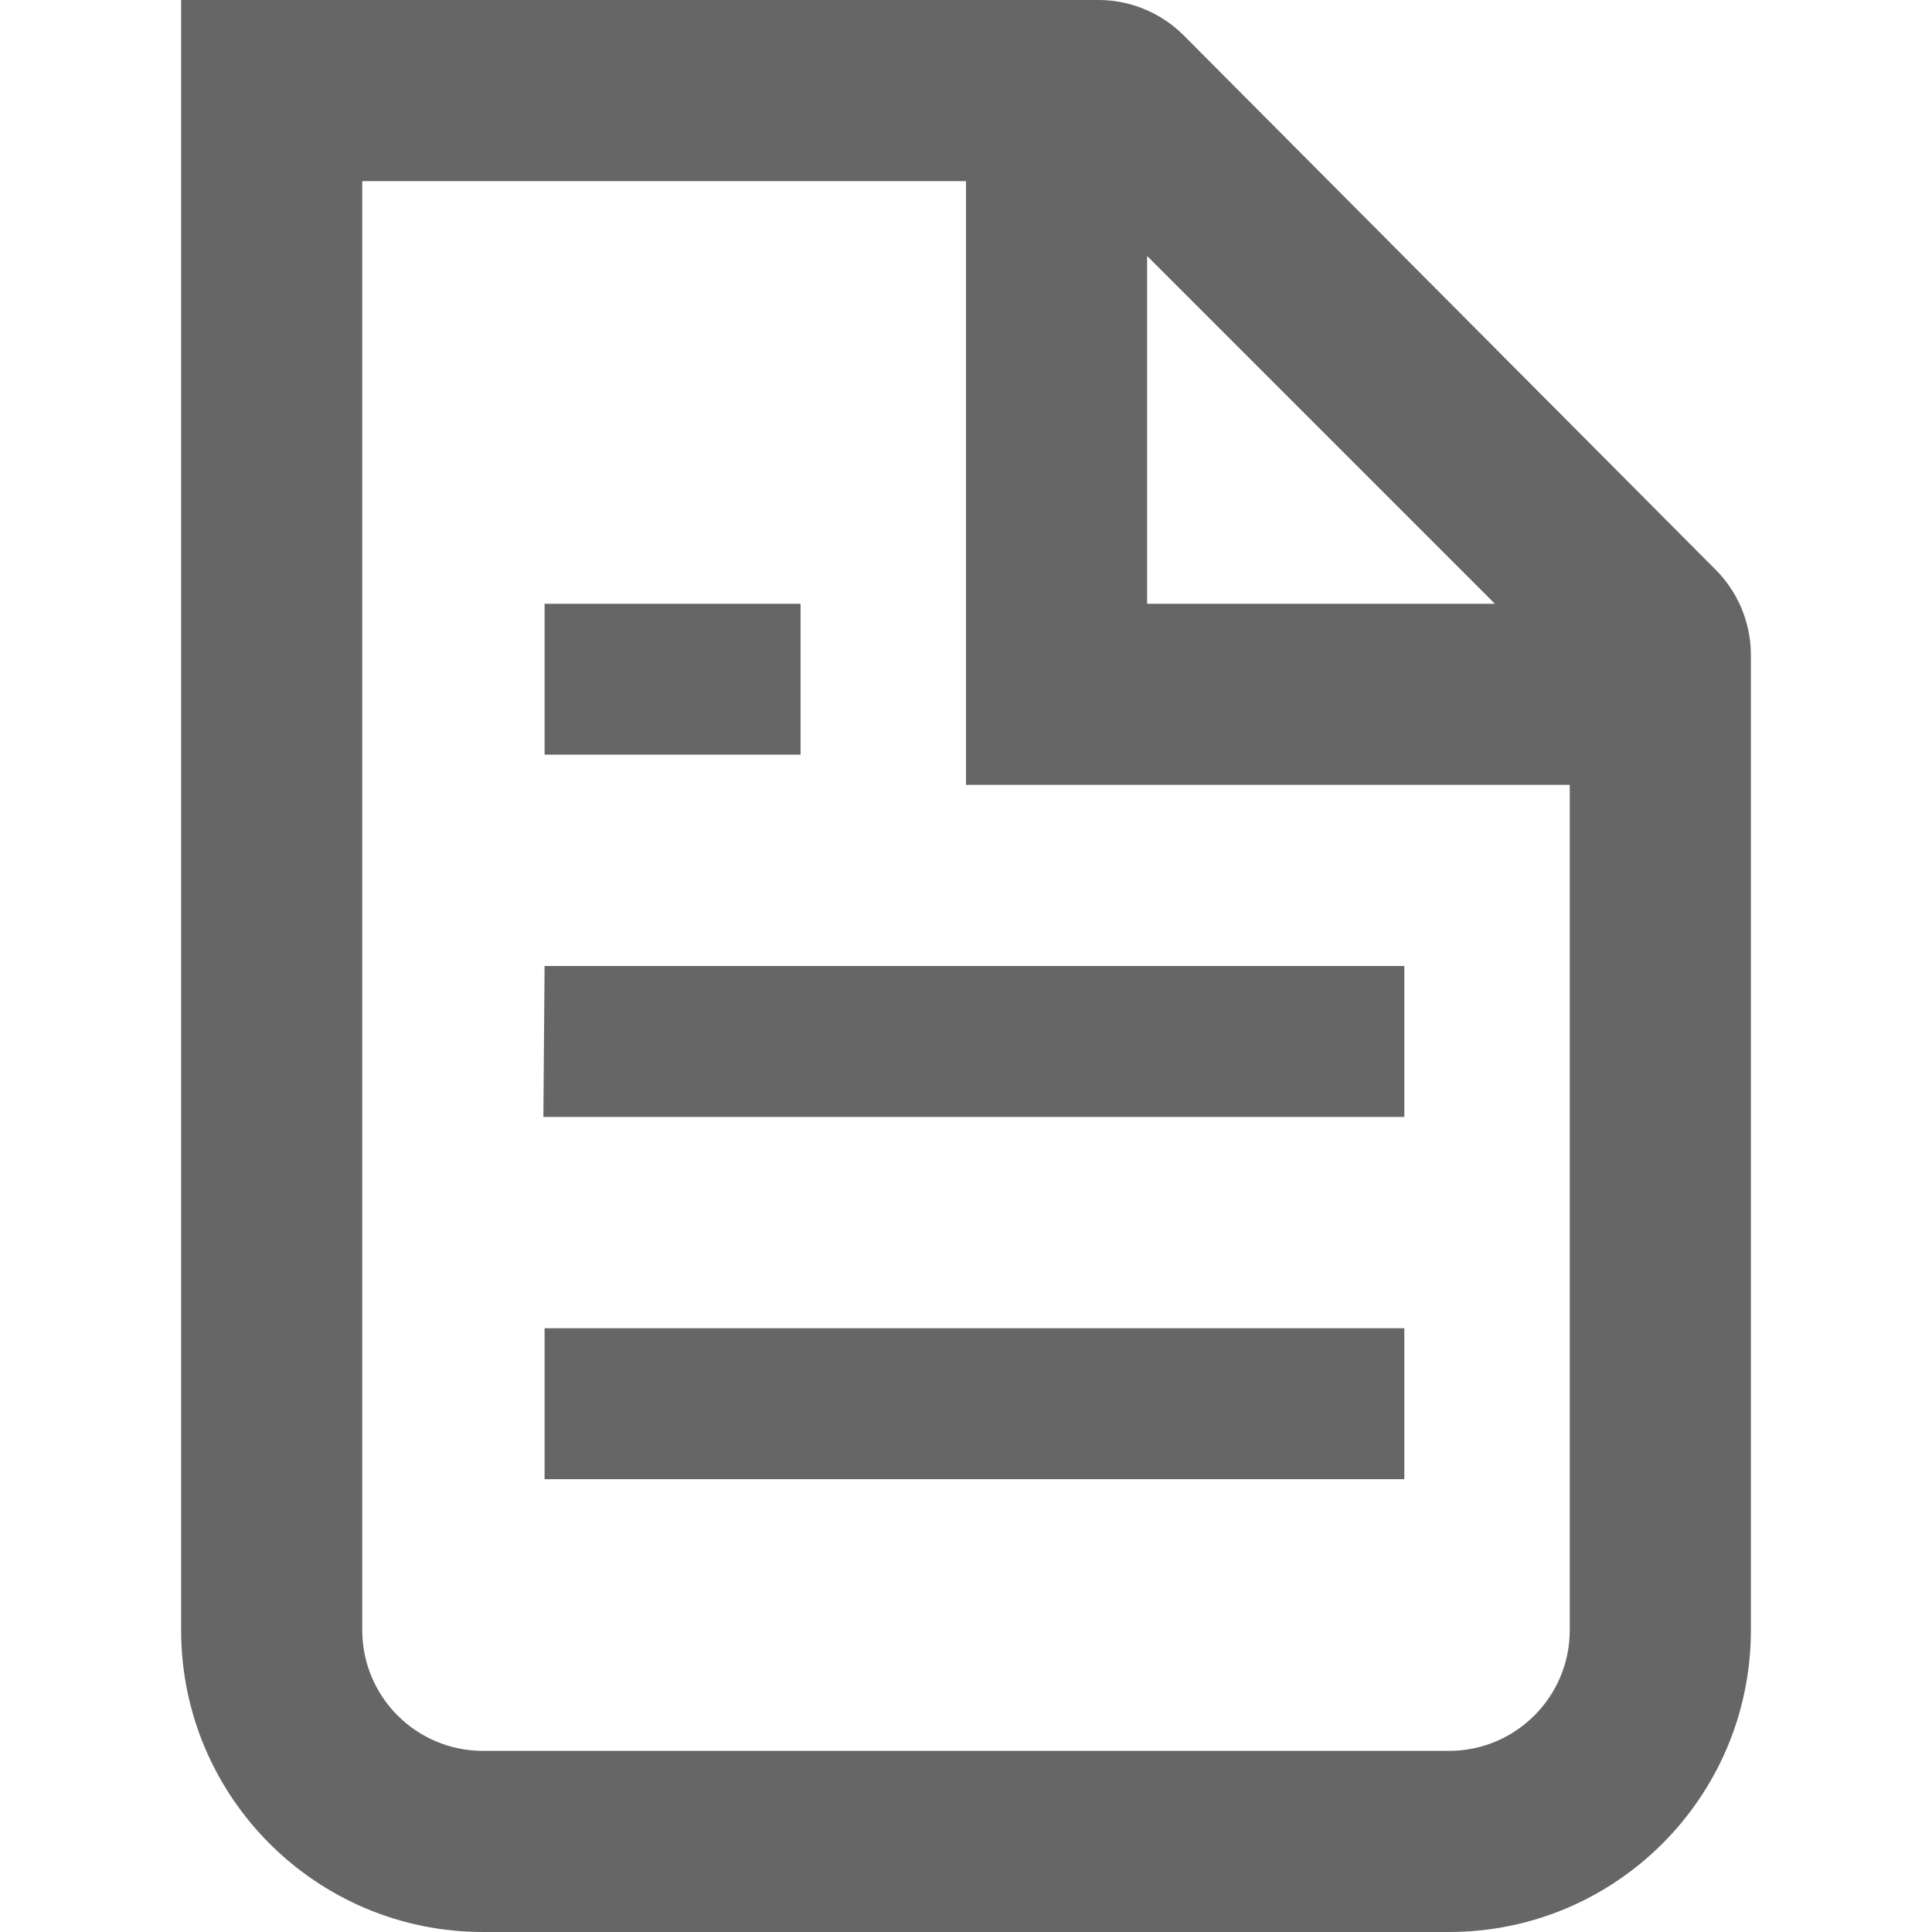
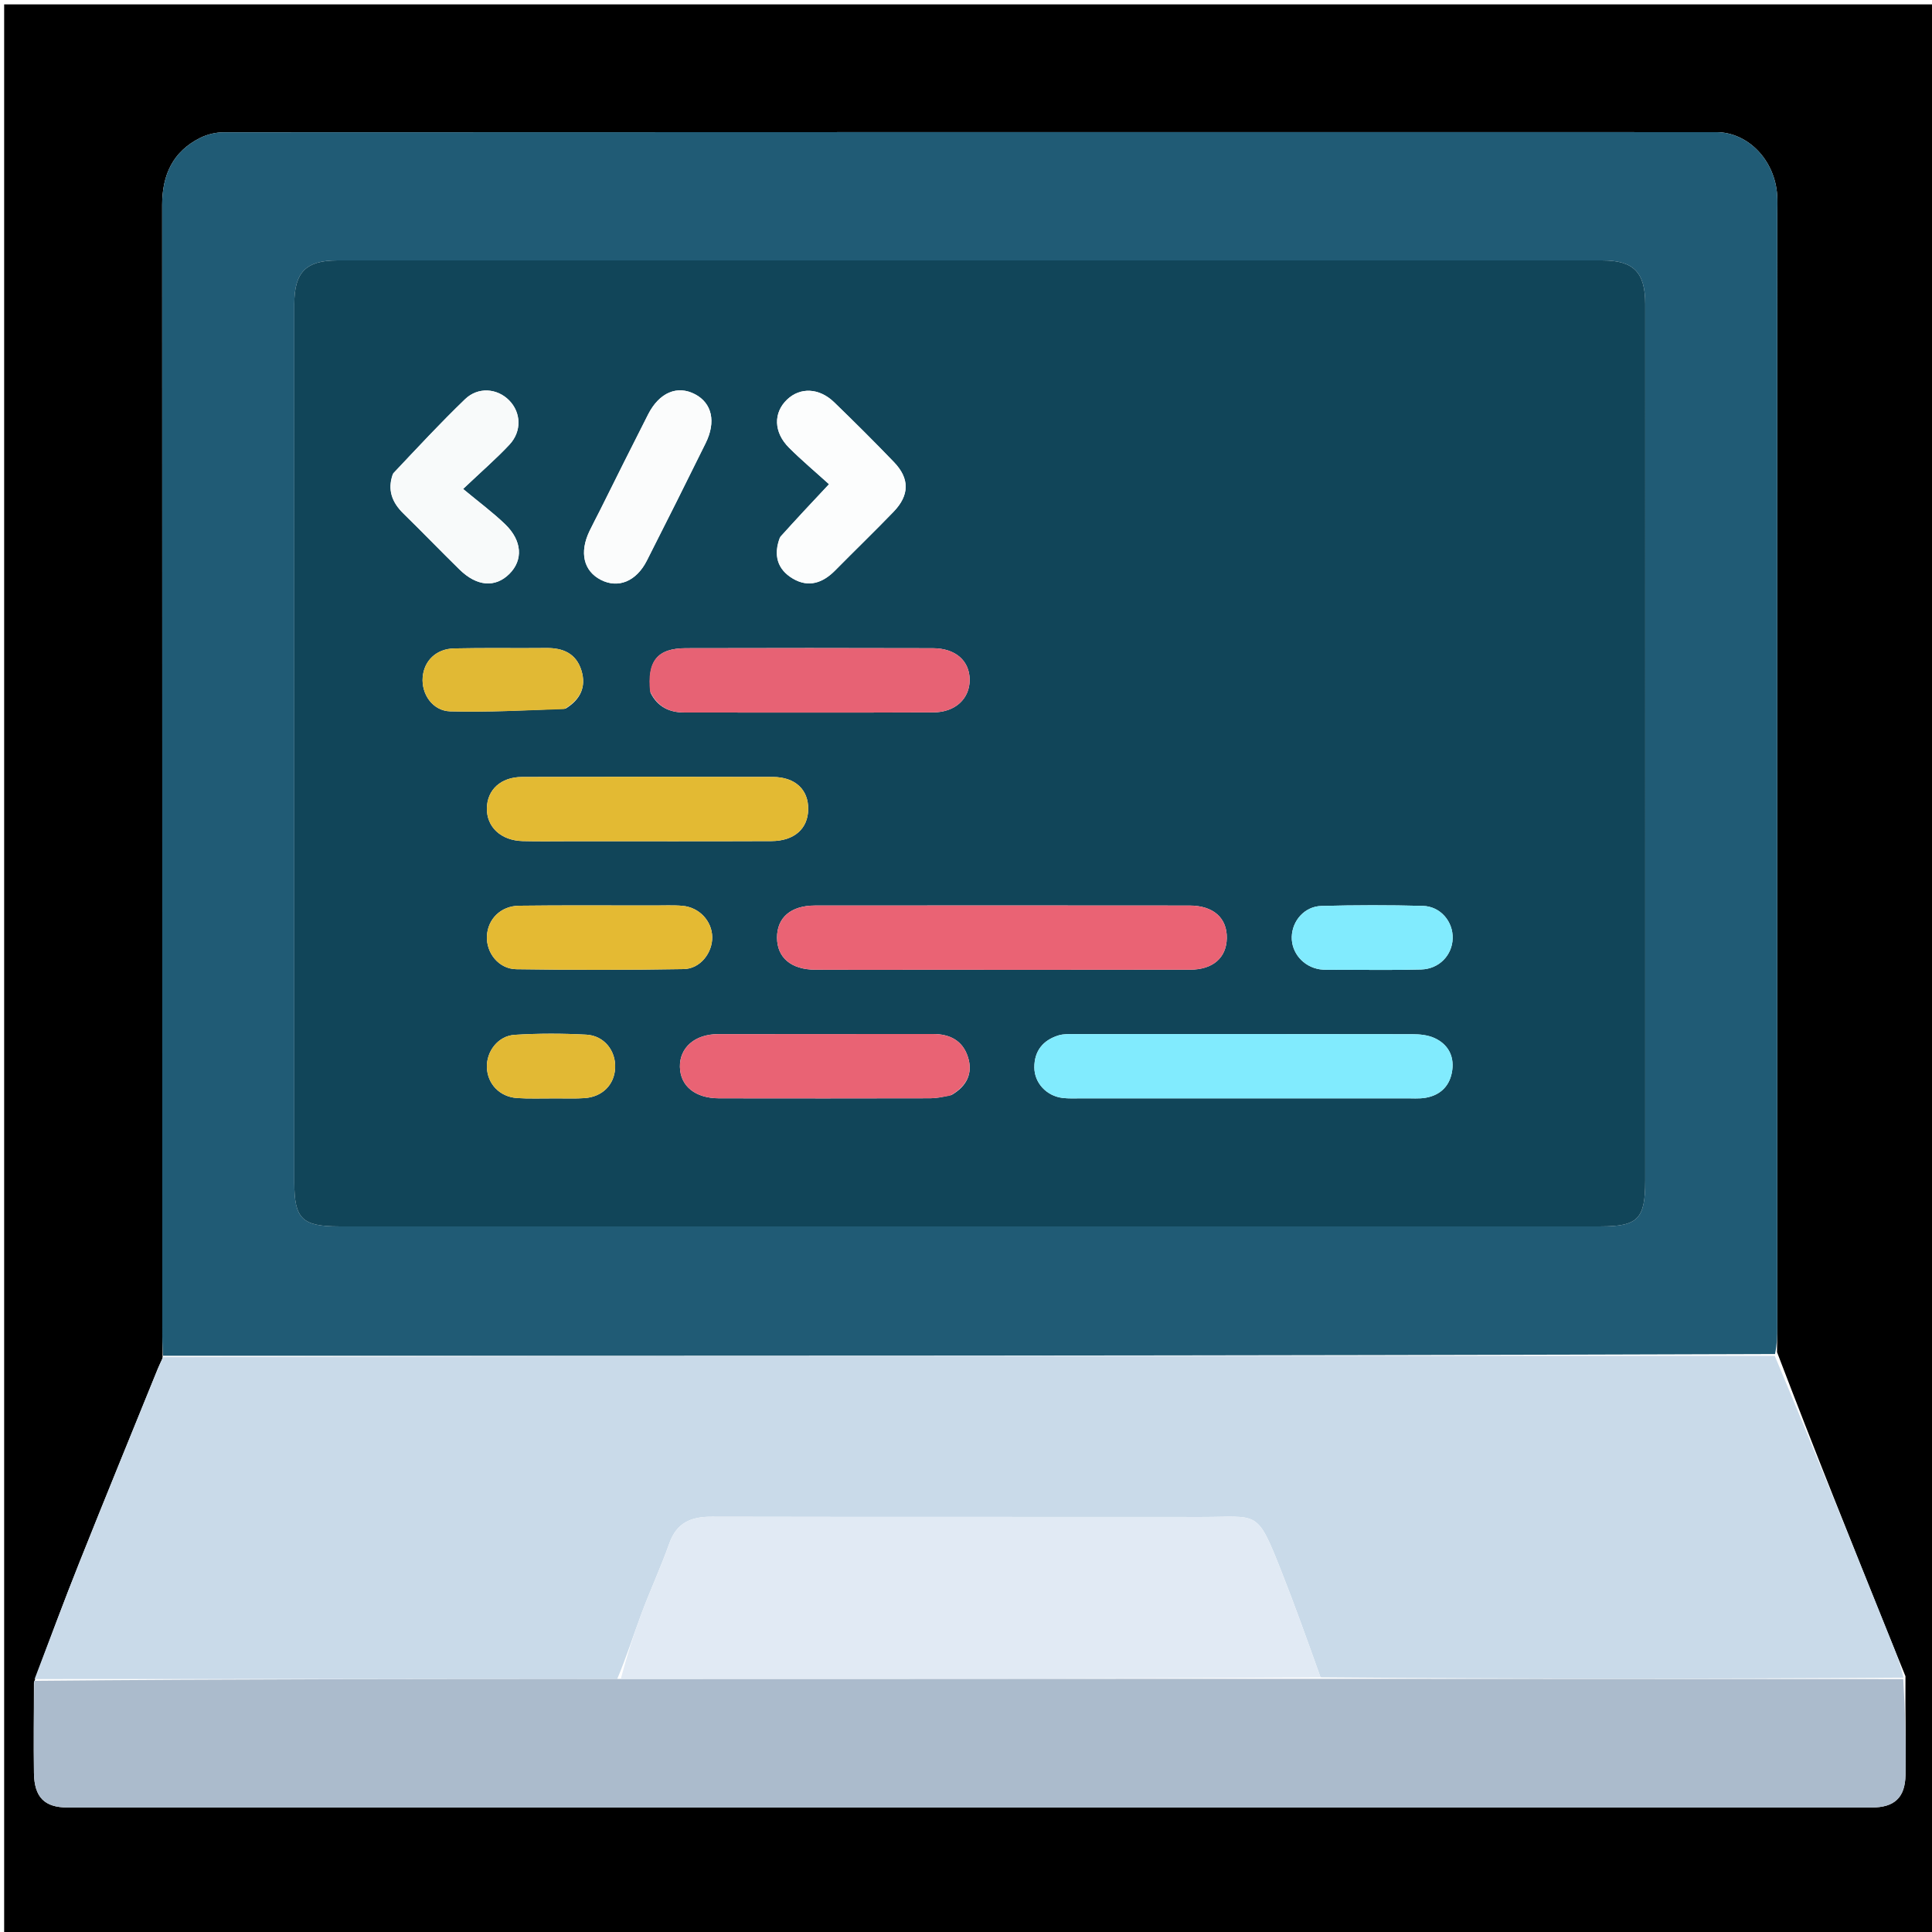
- <svg xmlns="http://www.w3.org/2000/svg" fill="none" viewBox="0 0 16 16">
-   <path d="M14.5 13.5V5.41a1 1 0 0 0-.3-.7L9.8.29A1 1 0 0 0 9.08 0H1.5v13.5A2.5 2.5 0 0 0 4 16h8a2.5 2.5 0 0 0 2.5-2.5m-1.5 0v-7H8v-5H3v12a1 1 0 0 0 1 1h8a1 1 0 0 0 1-1M9.5 5V2.12L12.38 5zM5.13 5h-.62v1.25h2.12V5zm-.62 3h7.12v1.25H4.5zm.62 3h-.62v1.25h7.12V11z" clip-rule="evenodd" fill="#666" fill-rule="evenodd" />
+ <svg xmlns="http://www.w3.org/2000/svg" version="1.1" id="Layer_1" x="0px" y="0px" width="100%" viewBox="0 0 512 512" enable-background="new 0 0 512 512" xml:space="preserve">
+   <path fill="#000000" opacity="1" stroke="none" d=" M513,198   C513,303.308 513,408.115 513,512.962   C342.401,512.962 171.801,512.962 1.101,512.962   C1.101,342.442 1.101,171.884 1.101,1.163   C171.667,1.163 342.333,1.163 513,1.163   C513,66.532 513,132.016 513,198  M8.995,445.899   C8.988,453.894 8.893,461.89 9,469.883   C9.086,476.282 11.807,479.002 17.869,479.002   C177.269,479.01 336.669,479.009 496.069,479.002   C501.977,479.002 504.869,476.417 504.974,470.439   C505.122,461.953 504.901,453.46 504.968,444.219   C503.645,440.955 502.314,437.693 501,434.426   C490.925,409.383 480.854,384.34 470.932,358.332   C470.954,356.166 470.997,354 470.997,351.834   C471,253.339 471,154.844 471,56.349   C471,54.849 471.069,53.345 470.981,51.85   C470.428,42.508 463.296,35.016 454.763,35.015   C322.937,34.994 191.11,34.993 59.284,35.06   C57.22,35.061 54.975,35.59 53.126,36.504   C45.808,40.119 42.97,46.344 42.973,54.321   C43.014,154.316 42.999,254.31 43.009,354.305   C43.01,355.967 43.147,357.63 43.087,360.009   C42.675,360.886 42.221,361.745 41.857,362.64   C34.907,379.764 27.9,396.864 21.052,414.028   C16.957,424.29 13.116,434.653 8.995,445.899  z" />
+   <path fill="#205B75" opacity="1" stroke="none" d=" M43.22,359.292   C43.147,357.63 43.01,355.967 43.009,354.305   C42.999,254.31 43.014,154.316 42.973,54.321   C42.97,46.344 45.808,40.119 53.126,36.504   C54.975,35.59 57.22,35.061 59.284,35.06   C191.11,34.993 322.937,34.994 454.763,35.015   C463.296,35.016 470.428,42.508 470.981,51.85   C471.069,53.345 471,54.849 471,56.349   C471,154.844 471,253.339 470.997,351.834   C470.997,354 470.954,356.166 470.401,358.833   C327.654,359.32 185.437,359.306 43.22,359.292  M436.005,141.5   C436.005,121.175 436.009,100.85 436.003,80.525   C436.001,72.19 432.926,69.022 424.686,69.021   C312.898,69.01 201.11,69.01 89.322,69.021   C81.073,69.022 77.997,72.183 77.997,80.515   C77.994,158.151 77.993,235.786 77.996,313.421   C77.997,322.979 80.069,325.012 89.812,325.012   C201.267,325.015 312.721,325.015 424.176,325.012   C434.075,325.012 436.004,323.037 436.004,312.931   C436.006,256.12 436.005,199.31 436.005,141.5  z" />
+   <path fill="#C9DAE9" opacity="1" stroke="none" d=" M43.153,359.651   C185.437,359.306 327.654,359.32 470.326,359.315   C480.854,384.34 490.925,409.383 501,434.426   C502.314,437.693 503.645,440.955 504.445,444.597   C452.597,444.95 401.272,444.925 349.961,444.515   C346.487,434.801 343.142,425.415 339.48,416.156   C333.025,399.835 333.469,402.035 318.564,402.017   C275.238,401.966 231.912,402.041 188.586,401.946   C183.148,401.934 179.337,403.5 177.386,408.993   C175.159,415.262 172.352,421.323 170.019,427.558   C167.877,433.282 166.03,439.116 163.581,444.925   C111.794,444.956 60.478,444.963 9.161,444.971   C13.116,434.653 16.957,424.29 21.052,414.028   C27.9,396.864 34.907,379.764 41.857,362.64   C42.221,361.745 42.675,360.886 43.153,359.651  z" />
+   <path fill="#ABBBCC" opacity="1" stroke="none" d=" M9.078,445.435   C60.478,444.963 111.794,444.956 164.044,444.947   C226.635,444.931 288.291,444.916 349.947,444.901   C401.272,444.925 452.597,444.95 504.38,444.972   C504.901,453.46 505.122,461.953 504.974,470.439   C504.869,476.417 501.977,479.002 496.069,479.002   C336.669,479.009 177.269,479.01 17.869,479.002   C11.807,479.002 9.086,476.282 9,469.883   C8.893,461.89 8.988,453.894 9.078,445.435  z" />
+   <path fill="#114559" opacity="1" stroke="none" d=" M436.005,142   C436.005,199.31 436.006,256.12 436.004,312.931   C436.004,323.037 434.075,325.012 424.176,325.012   C312.721,325.015 201.267,325.015 89.812,325.012   C80.069,325.012 77.997,322.979 77.996,313.421   C77.993,235.786 77.994,158.151 77.997,80.515   C77.997,72.183 81.073,69.022 89.322,69.021   C201.11,69.01 312.898,69.01 424.686,69.021   C432.926,69.022 436.001,72.19 436.003,80.525   C436.009,100.85 436.005,121.175 436.005,142  M243.5,257   C267.456,257 291.411,257.028 315.367,256.978   C321.452,256.966 325.009,253.81 325.115,248.66   C325.225,243.297 321.584,239.988 315.257,239.981   C282.151,239.946 249.046,239.949 215.94,239.978   C209.562,239.984 205.894,243.198 205.921,248.515   C205.948,253.783 209.659,256.947 216.049,256.986   C224.866,257.04 233.683,257 243.5,257  M372.352,291.078   C374.181,291.039 376.05,291.228 377.831,290.914   C381.893,290.197 384.344,287.592 384.869,283.554   C385.371,279.682 383.616,276.646 380.093,275.066   C378.354,274.286 376.238,274.079 374.291,274.075   C344.508,274.017 314.724,274.03 284.94,274.048   C283.451,274.048 281.878,273.969 280.49,274.399   C276.4,275.667 274.091,278.526 274.111,282.884   C274.129,286.992 277.342,290.432 281.545,290.959   C283.186,291.164 284.867,291.074 286.53,291.074   C314.816,291.08 343.102,291.079 372.352,291.078  M172.409,183.603   C174.249,187.309 177.386,188.822 181.365,188.823   C203.361,188.834 225.357,188.884 247.353,188.789   C253.191,188.764 256.997,185.118 256.973,180.148   C256.949,175.122 253.239,171.801 247.232,171.785   C225.403,171.726 203.573,171.719 181.743,171.781   C174.211,171.803 171.43,175.127 172.409,183.603  M152.502,222.927   C169.819,222.926 187.135,222.971 204.452,222.898   C210.486,222.873 214.1,219.612 214.184,214.503   C214.271,209.282 210.755,205.916 204.785,205.9   C182.64,205.839 160.495,205.839 138.35,205.906   C132.729,205.923 129.119,209.284 129.028,214.165   C128.934,219.157 132.748,222.746 138.517,222.899   C142.843,223.013 147.174,222.925 152.502,222.927  M252.198,290.166   C256.136,287.877 257.92,284.503 256.505,280.095   C255.11,275.746 251.703,274.014 247.219,274.022   C228.229,274.056 209.239,274.005 190.249,274.055   C184.121,274.071 180.082,277.66 180.184,282.735   C180.287,287.82 184.227,291.052 190.553,291.064   C209.21,291.097 227.867,291.089 246.524,291.053   C248.169,291.05 249.813,290.716 252.198,290.166  M104.065,125.728   C102.602,129.849 103.908,133.151 106.919,136.097   C111.921,140.991 116.78,146.031 121.778,150.929   C126.372,155.432 131.238,155.805 134.982,152.093   C138.671,148.434 138.398,143.288 133.858,138.923   C130.539,135.732 126.805,132.973 122.723,129.578   C127.83,124.735 131.628,121.463 135.025,117.817   C138.325,114.274 138.087,109.314 134.934,106.105   C131.766,102.881 126.695,102.461 123.236,105.798   C116.771,112.034 110.641,118.616 104.065,125.728  M206.626,142.571   C204.918,147.084 205.98,150.884 210.102,153.328   C214.272,155.8 218.039,154.498 221.313,151.181   C226.451,145.976 231.716,140.895 236.794,135.632   C241.043,131.228 241.103,126.838 236.915,122.474   C231.737,117.078 226.427,111.805 221.054,106.602   C217.087,102.76 212.052,102.578 208.578,105.898   C204.917,109.397 205.003,114.557 209.097,118.645   C212.472,122.015 216.139,125.092 219.701,128.32   C214.895,133.437 210.933,137.655 206.626,142.571  M172.45,239.964   C160.813,239.97 149.175,239.879 137.54,240.027   C132.677,240.09 129.24,243.604 129.036,248.094   C128.835,252.529 132.158,256.782 136.812,256.852   C151.602,257.077 166.401,257.077 181.191,256.821   C185.568,256.745 188.814,252.522 188.746,248.321   C188.676,244.098 185.343,240.463 180.905,240.057   C178.431,239.831 175.922,239.982 172.45,239.964  M158.945,135.398   C158.04,137.17 157.098,138.924 156.235,140.716   C153.498,146.402 154.646,151.308 159.232,153.666   C163.808,156.018 168.611,154.101 171.418,148.579   C176.678,138.231 181.863,127.845 187.004,117.438   C189.805,111.768 188.683,106.858 184.224,104.496   C179.514,102 174.718,104.006 171.753,109.831   C167.541,118.104 163.401,126.414 158.945,135.398  M149.904,187.781   C153.775,185.42 155.445,182.044 154.07,177.641   C152.679,173.186 149.233,171.685 144.786,171.732   C136.644,171.818 128.498,171.653 120.36,171.837   C115.593,171.945 112.39,175.101 112.018,179.441   C111.633,183.935 114.638,188.4 119.345,188.52   C129.268,188.772 139.21,188.261 149.904,187.781  M354.694,257.003   C361.998,256.995 369.307,257.138 376.605,256.924   C381.401,256.783 384.838,253.145 384.973,248.7   C385.108,244.236 381.752,240.197 377.081,240.073   C368.124,239.835 359.151,239.848 350.194,240.087   C345.739,240.205 342.448,243.993 342.331,248.257   C342.215,252.482 345.375,256.204 349.779,256.883   C351.08,257.084 352.429,256.972 354.694,257.003  M147.465,291.086   C149.965,291.07 152.474,291.188 154.961,291.009   C159.642,290.671 162.797,287.47 163.021,283.057   C163.252,278.489 160.125,274.451 155.382,274.196   C149.071,273.857 142.709,273.846 136.403,274.24   C131.979,274.515 128.876,278.639 129.03,282.895   C129.188,287.251 132.412,290.668 136.994,290.992   C140.145,291.215 143.323,291.068 147.465,291.086  z" />
+   <path fill="#E1EAF4" opacity="1" stroke="none" d=" M349.961,444.515   C288.291,444.916 226.635,444.931 164.515,444.924   C166.03,439.116 167.877,433.282 170.019,427.558   C172.352,421.323 175.159,415.262 177.386,408.993   C179.337,403.5 183.148,401.934 188.586,401.946   C231.912,402.041 275.238,401.966 318.564,402.017   C333.469,402.035 333.025,399.835 339.48,416.156   C343.142,425.415 346.487,434.801 349.961,444.515  z" />
+   <path fill="#EA6374" opacity="1" stroke="none" d=" M243,257   C233.683,257 224.866,257.04 216.049,256.986   C209.659,256.947 205.948,253.783 205.921,248.515   C205.894,243.198 209.562,239.984 215.94,239.978   C249.046,239.949 282.151,239.946 315.257,239.981   C321.584,239.988 325.225,243.297 325.115,248.66   C325.009,253.81 321.452,256.966 315.367,256.978   C291.411,257.028 267.456,257 243,257  z" />
+   <path fill="#81EBFE" opacity="1" stroke="none" d=" M371.87,291.079   C343.102,291.079 314.816,291.08 286.53,291.074   C284.867,291.074 283.186,291.164 281.545,290.959   C277.342,290.432 274.129,286.992 274.111,282.884   C274.091,278.526 276.4,275.667 280.49,274.399   C281.878,273.969 283.451,274.048 284.94,274.048   C314.724,274.03 344.508,274.017 374.291,274.075   C376.238,274.079 378.354,274.286 380.093,275.066   C383.616,276.646 385.371,279.682 384.869,283.554   C384.344,287.592 381.893,290.197 377.831,290.914   C376.05,291.228 374.181,291.039 371.87,291.079  z" />
+   <path fill="#E76274" opacity="1" stroke="none" d=" M172.268,183.223   C171.43,175.127 174.211,171.803 181.743,171.781   C203.573,171.719 225.403,171.726 247.232,171.785   C253.239,171.801 256.949,175.122 256.973,180.148   C256.997,185.118 253.191,188.764 247.353,188.789   C225.357,188.884 203.361,188.834 181.365,188.823   C177.386,188.822 174.249,187.309 172.268,183.223  z" />
+   <path fill="#E3BA33" opacity="1" stroke="none" d=" M152.003,222.927   C147.174,222.925 142.843,223.013 138.517,222.899   C132.748,222.746 128.934,219.157 129.028,214.165   C129.119,209.284 132.729,205.923 138.35,205.906   C160.495,205.839 182.64,205.839 204.785,205.9   C210.755,205.916 214.271,209.282 214.184,214.503   C214.1,219.612 210.486,222.873 204.452,222.898   C187.135,222.971 169.819,222.926 152.003,222.927  z" />
+   <path fill="#E96374" opacity="1" stroke="none" d=" M251.827,290.351   C249.813,290.716 248.169,291.05 246.524,291.053   C227.867,291.089 209.21,291.097 190.553,291.064   C184.227,291.052 180.287,287.82 180.184,282.735   C180.082,277.66 184.121,274.071 190.249,274.055   C209.239,274.005 228.229,274.056 247.219,274.022   C251.703,274.014 255.11,275.746 256.505,280.095   C257.92,284.503 256.136,287.877 251.827,290.351  z" />
+   <path fill="#F8FAFA" opacity="1" stroke="none" d=" M104.218,125.391   C110.641,118.616 116.771,112.034 123.236,105.798   C126.695,102.461 131.766,102.881 134.934,106.105   C138.087,109.314 138.325,114.274 135.025,117.817   C131.628,121.463 127.83,124.735 122.723,129.578   C126.805,132.973 130.539,135.732 133.858,138.923   C138.398,143.288 138.671,148.434 134.982,152.093   C131.238,155.805 126.372,155.432 121.778,150.929   C116.78,146.031 111.921,140.991 106.919,136.097   C103.908,133.151 102.602,129.849 104.218,125.391  z" />
+   <path fill="#FCFDFD" opacity="1" stroke="none" d=" M206.798,142.222   C210.933,137.655 214.895,133.437 219.701,128.32   C216.139,125.092 212.472,122.015 209.097,118.645   C205.003,114.557 204.917,109.397 208.578,105.898   C212.052,102.578 217.087,102.76 221.054,106.602   C226.427,111.805 231.737,117.078 236.915,122.474   C241.103,126.838 241.043,131.228 236.794,135.632   C231.716,140.895 226.451,145.976 221.313,151.181   C218.039,154.498 214.272,155.8 210.102,153.328   C205.98,150.884 204.918,147.084 206.798,142.222  z" />
+   <path fill="#E4BA33" opacity="1" stroke="none" d=" M172.939,239.964   C175.922,239.982 178.431,239.831 180.905,240.057   C185.343,240.463 188.676,244.098 188.746,248.321   C188.814,252.522 185.568,256.745 181.191,256.821   C166.401,257.077 151.602,257.077 136.812,256.852   C132.158,256.782 128.835,252.529 129.036,248.094   C129.24,243.604 132.677,240.09 137.54,240.027   C149.175,239.879 160.813,239.97 172.939,239.964  z" />
+   <path fill="#FBFCFC" opacity="1" stroke="none" d=" M159.088,135.053   C163.401,126.414 167.541,118.104 171.753,109.831   C174.718,104.006 179.514,102 184.224,104.496   C188.683,106.858 189.805,111.768 187.004,117.438   C181.863,127.845 176.678,138.231 171.418,148.579   C168.611,154.101 163.808,156.018 159.232,153.666   C154.646,151.308 153.498,146.402 156.235,140.716   C157.098,138.924 158.04,137.17 159.088,135.053  z" />
+   <path fill="#E1B934" opacity="1" stroke="none" d=" M149.525,187.922   C139.21,188.261 129.268,188.772 119.345,188.52   C114.638,188.4 111.633,183.935 112.018,179.441   C112.39,175.101 115.593,171.945 120.36,171.837   C128.498,171.653 136.644,171.818 144.786,171.732   C149.233,171.685 152.679,173.186 154.07,177.641   C155.445,182.044 153.775,185.42 149.525,187.922  z" />
+   <path fill="#81EBFE" opacity="1" stroke="none" d=" M354.225,257.003   C352.429,256.972 351.08,257.084 349.779,256.883   C345.375,256.204 342.215,252.482 342.331,248.257   C342.448,243.993 345.739,240.205 350.194,240.087   C359.151,239.848 368.124,239.835 377.081,240.073   C381.752,240.197 385.108,244.236 384.973,248.7   C384.838,253.145 381.401,256.783 376.605,256.924   C369.307,257.138 361.998,256.995 354.225,257.003  z" />
+   <path fill="#E2B934" opacity="1" stroke="none" d=" M146.977,291.086   C143.323,291.068 140.145,291.215 136.994,290.992   C132.412,290.668 129.188,287.251 129.03,282.895   C128.876,278.639 131.979,274.515 136.403,274.24   C142.709,273.846 149.071,273.857 155.382,274.196   C160.125,274.451 163.252,278.489 163.021,283.057   C162.797,287.47 159.642,290.671 154.961,291.009   C152.474,291.188 149.965,291.07 146.977,291.086  z" />
</svg>
